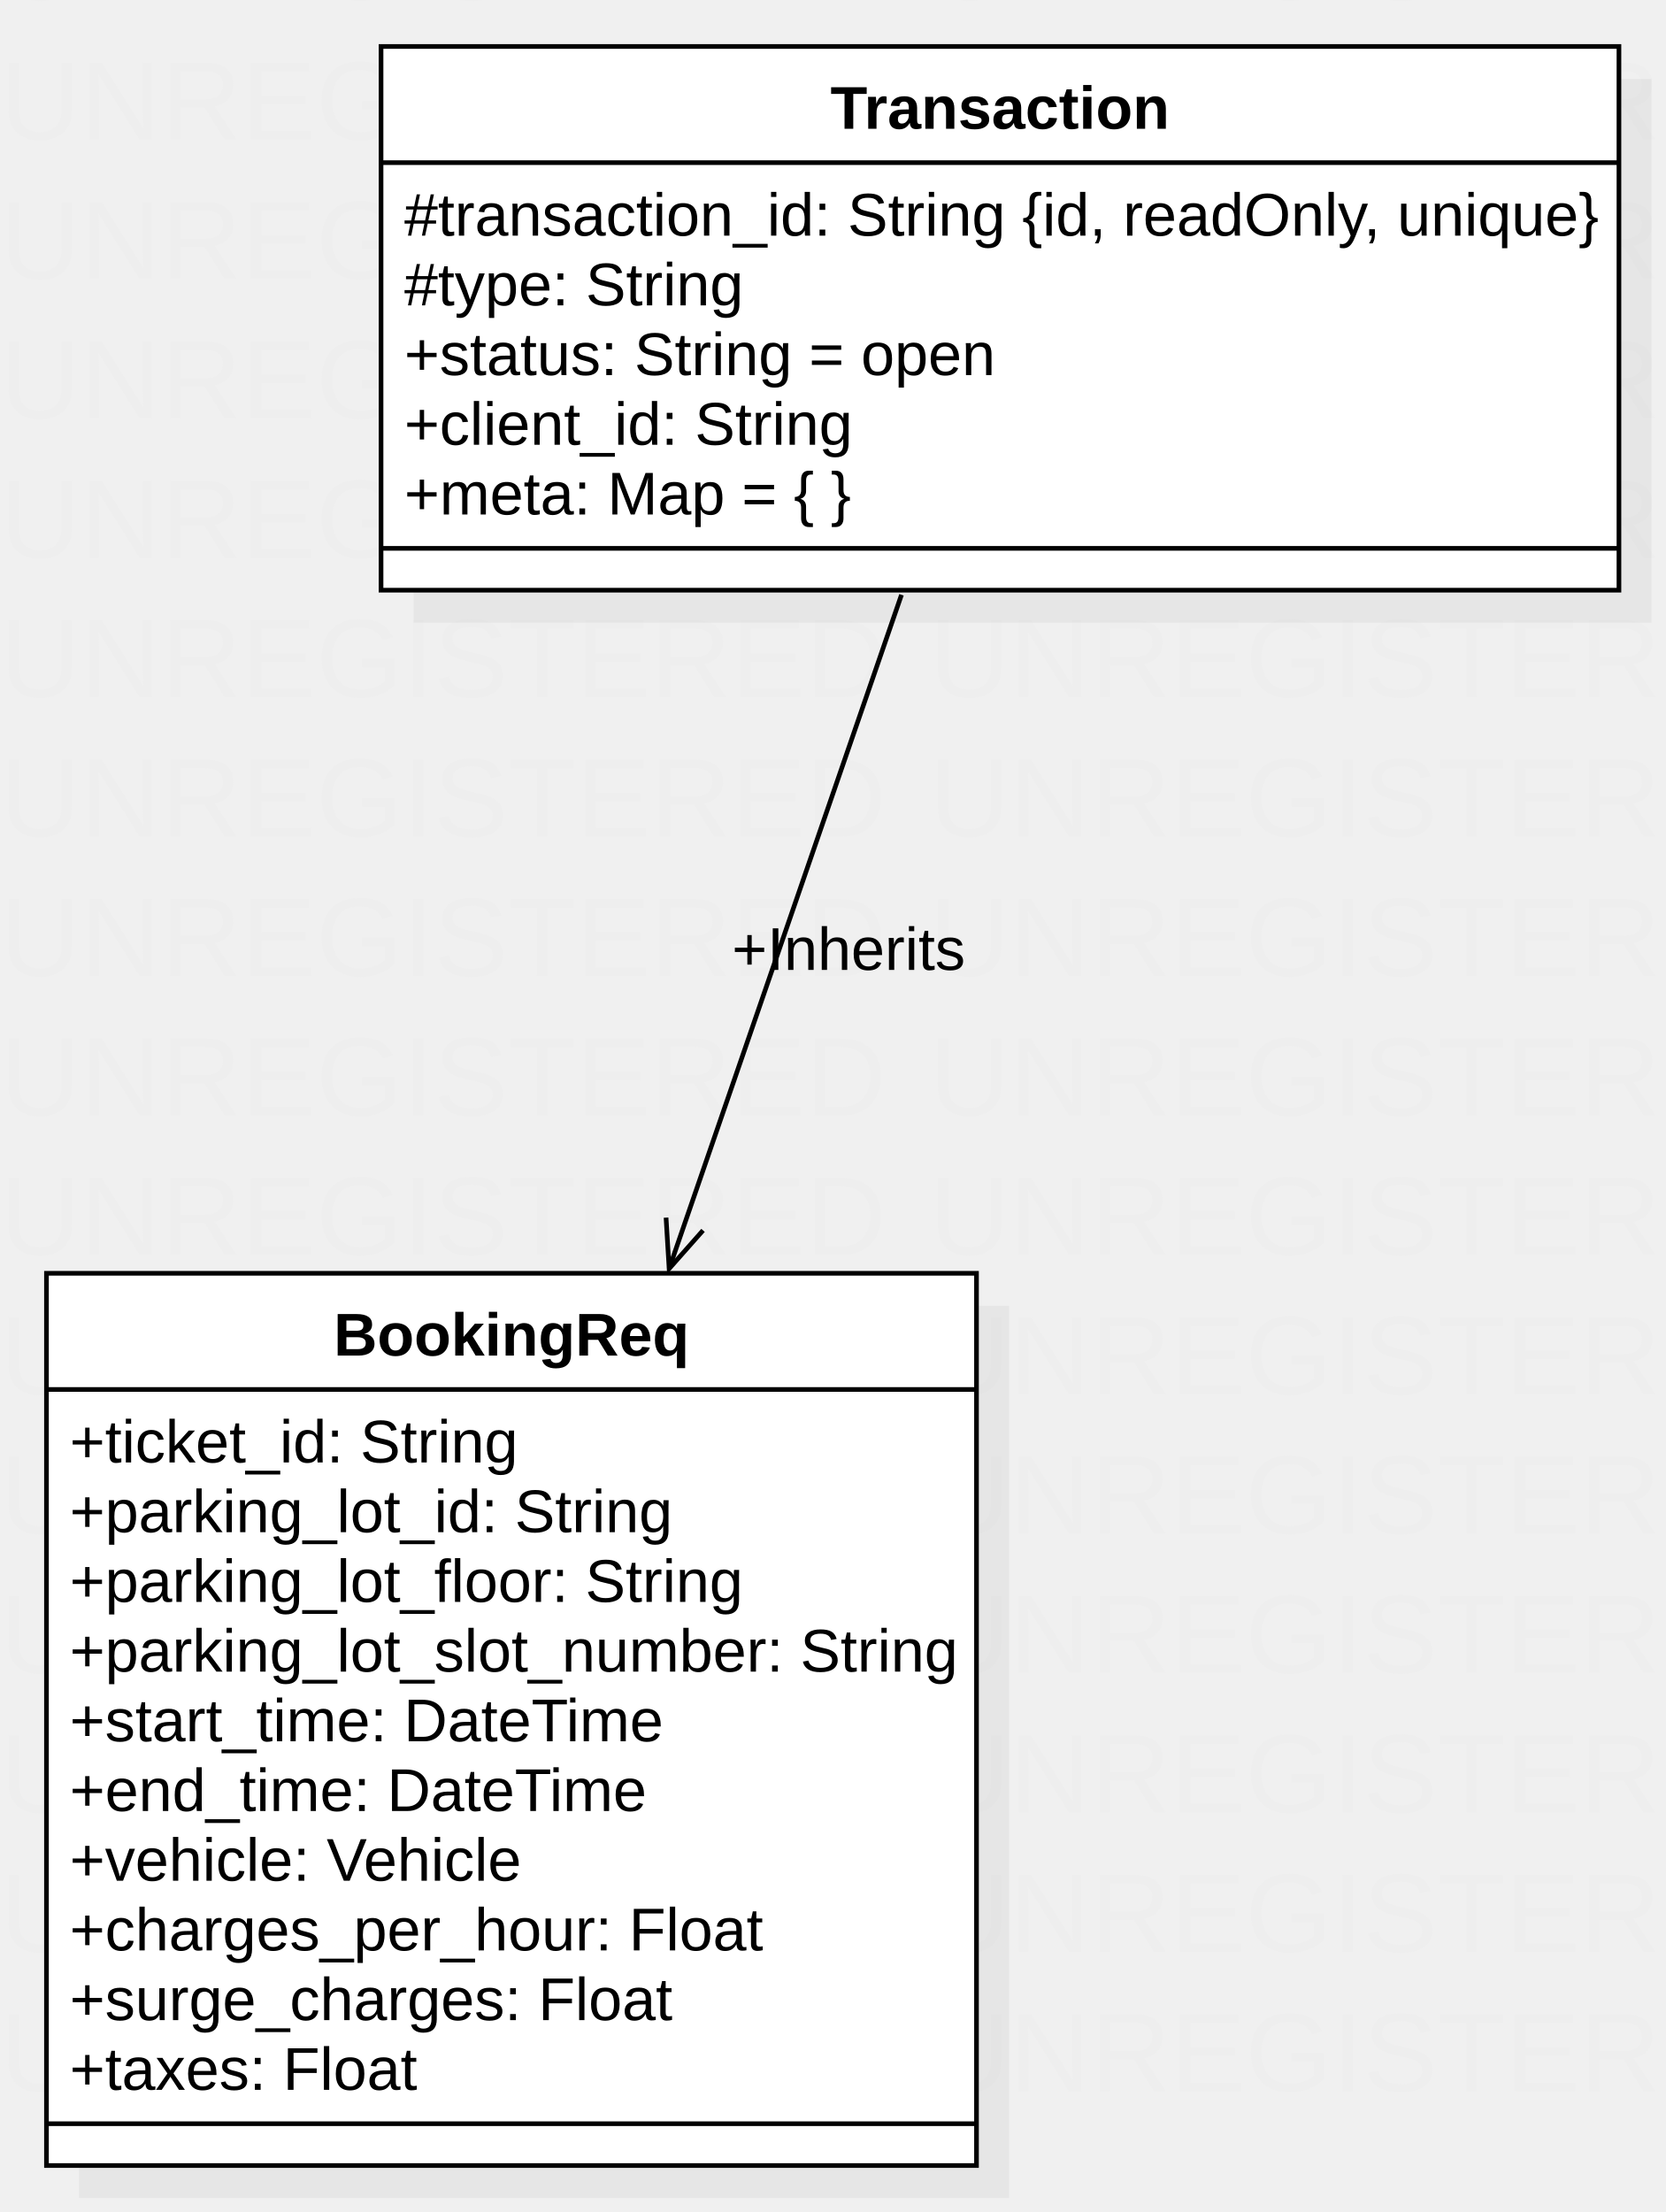
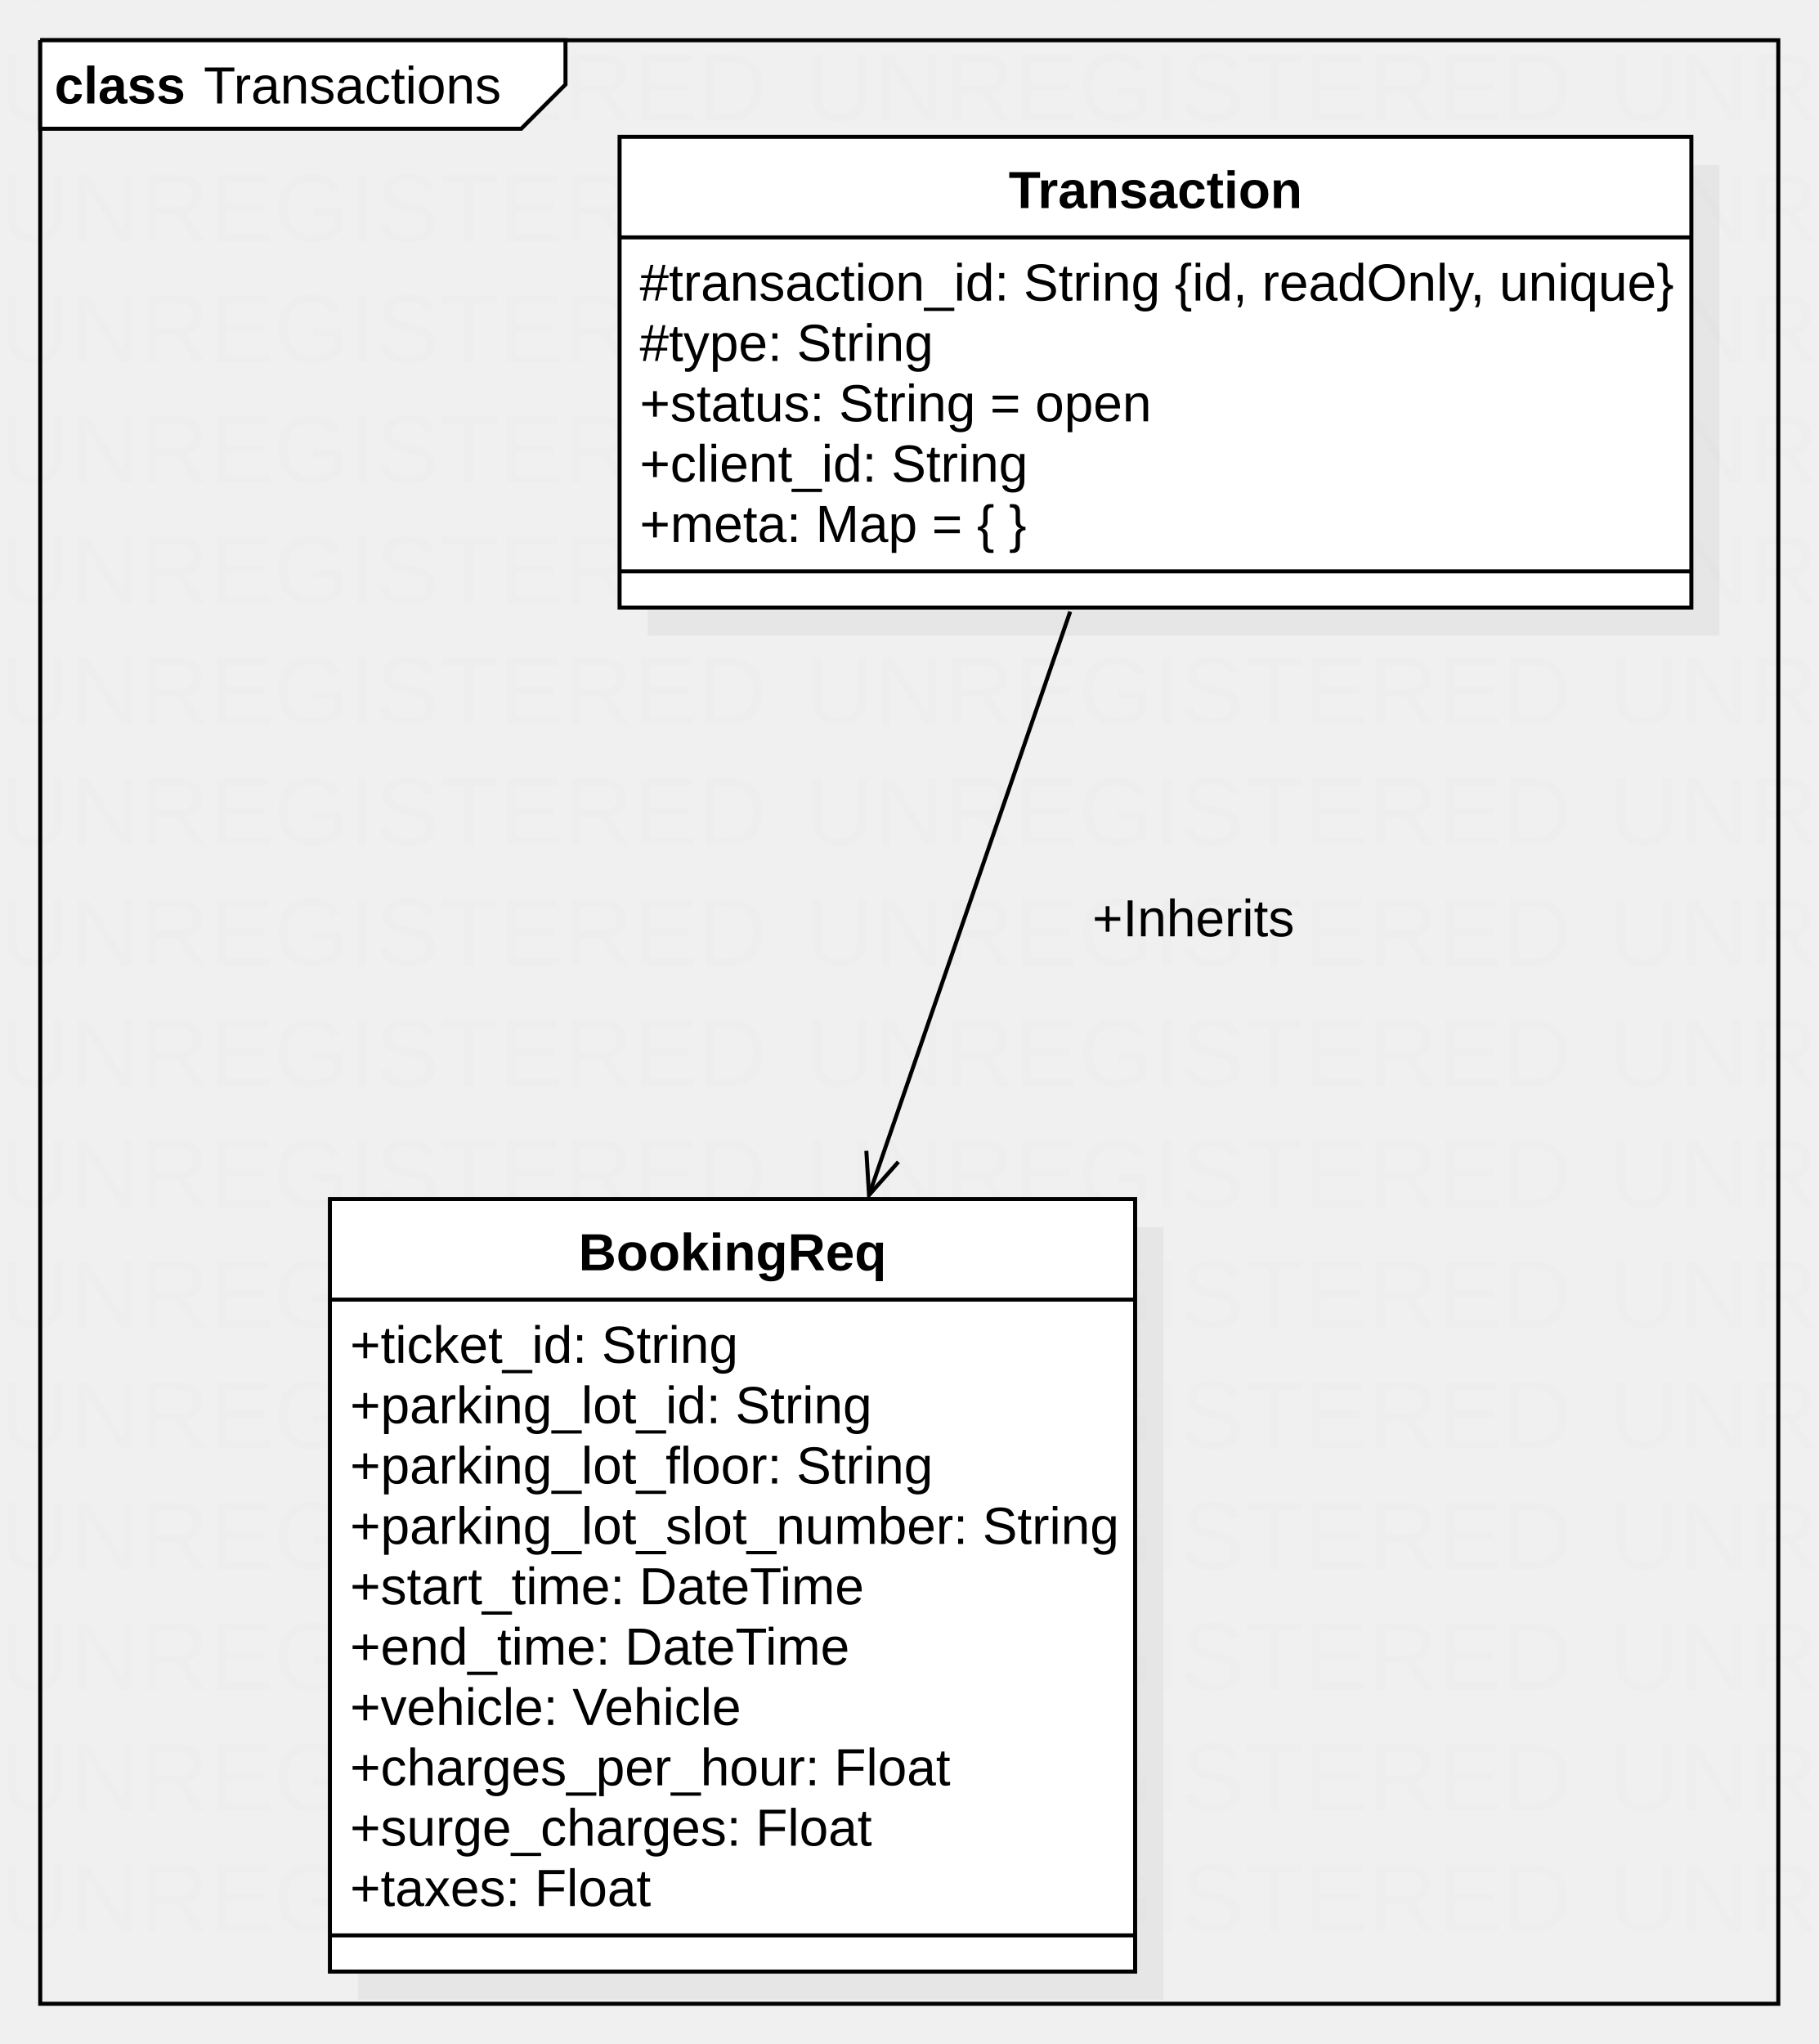
- <svg xmlns="http://www.w3.org/2000/svg" version="1.1" width="358.397" height="476">
+ <svg xmlns="http://www.w3.org/2000/svg" version="1.1" width="452" height="508">
  <defs />
  <g>
    <text fill="#eeeeee" stroke="none" font-family="Arial" font-size="24px" font-style="normal" font-weight="normal" text-decoration="none" x="0" y="0">UNREGISTERED</text>
    <text fill="#eeeeee" stroke="none" font-family="Arial" font-size="24px" font-style="normal" font-weight="normal" text-decoration="none" x="0" y="30">UNREGISTERED</text>
    <text fill="#eeeeee" stroke="none" font-family="Arial" font-size="24px" font-style="normal" font-weight="normal" text-decoration="none" x="0" y="60">UNREGISTERED</text>
    <text fill="#eeeeee" stroke="none" font-family="Arial" font-size="24px" font-style="normal" font-weight="normal" text-decoration="none" x="0" y="90">UNREGISTERED</text>
    <text fill="#eeeeee" stroke="none" font-family="Arial" font-size="24px" font-style="normal" font-weight="normal" text-decoration="none" x="0" y="120">UNREGISTERED</text>
    <text fill="#eeeeee" stroke="none" font-family="Arial" font-size="24px" font-style="normal" font-weight="normal" text-decoration="none" x="0" y="150">UNREGISTERED</text>
    <text fill="#eeeeee" stroke="none" font-family="Arial" font-size="24px" font-style="normal" font-weight="normal" text-decoration="none" x="0" y="180">UNREGISTERED</text>
    <text fill="#eeeeee" stroke="none" font-family="Arial" font-size="24px" font-style="normal" font-weight="normal" text-decoration="none" x="0" y="210">UNREGISTERED</text>
    <text fill="#eeeeee" stroke="none" font-family="Arial" font-size="24px" font-style="normal" font-weight="normal" text-decoration="none" x="0" y="240">UNREGISTERED</text>
    <text fill="#eeeeee" stroke="none" font-family="Arial" font-size="24px" font-style="normal" font-weight="normal" text-decoration="none" x="0" y="270">UNREGISTERED</text>
    <text fill="#eeeeee" stroke="none" font-family="Arial" font-size="24px" font-style="normal" font-weight="normal" text-decoration="none" x="0" y="300">UNREGISTERED</text>
    <text fill="#eeeeee" stroke="none" font-family="Arial" font-size="24px" font-style="normal" font-weight="normal" text-decoration="none" x="0" y="330">UNREGISTERED</text>
    <text fill="#eeeeee" stroke="none" font-family="Arial" font-size="24px" font-style="normal" font-weight="normal" text-decoration="none" x="0" y="360">UNREGISTERED</text>
    <text fill="#eeeeee" stroke="none" font-family="Arial" font-size="24px" font-style="normal" font-weight="normal" text-decoration="none" x="0" y="390">UNREGISTERED</text>
    <text fill="#eeeeee" stroke="none" font-family="Arial" font-size="24px" font-style="normal" font-weight="normal" text-decoration="none" x="0" y="420">UNREGISTERED</text>
    <text fill="#eeeeee" stroke="none" font-family="Arial" font-size="24px" font-style="normal" font-weight="normal" text-decoration="none" x="0" y="450">UNREGISTERED</text>
+     <text fill="#eeeeee" stroke="none" font-family="Arial" font-size="24px" font-style="normal" font-weight="normal" text-decoration="none" x="0" y="480">UNREGISTERED</text>
    <text fill="#eeeeee" stroke="none" font-family="Arial" font-size="24px" font-style="normal" font-weight="normal" text-decoration="none" x="200" y="0">UNREGISTERED</text>
    <text fill="#eeeeee" stroke="none" font-family="Arial" font-size="24px" font-style="normal" font-weight="normal" text-decoration="none" x="200" y="30">UNREGISTERED</text>
    <text fill="#eeeeee" stroke="none" font-family="Arial" font-size="24px" font-style="normal" font-weight="normal" text-decoration="none" x="200" y="60">UNREGISTERED</text>
    <text fill="#eeeeee" stroke="none" font-family="Arial" font-size="24px" font-style="normal" font-weight="normal" text-decoration="none" x="200" y="90">UNREGISTERED</text>
    <text fill="#eeeeee" stroke="none" font-family="Arial" font-size="24px" font-style="normal" font-weight="normal" text-decoration="none" x="200" y="120">UNREGISTERED</text>
    <text fill="#eeeeee" stroke="none" font-family="Arial" font-size="24px" font-style="normal" font-weight="normal" text-decoration="none" x="200" y="150">UNREGISTERED</text>
    <text fill="#eeeeee" stroke="none" font-family="Arial" font-size="24px" font-style="normal" font-weight="normal" text-decoration="none" x="200" y="180">UNREGISTERED</text>
    <text fill="#eeeeee" stroke="none" font-family="Arial" font-size="24px" font-style="normal" font-weight="normal" text-decoration="none" x="200" y="210">UNREGISTERED</text>
    <text fill="#eeeeee" stroke="none" font-family="Arial" font-size="24px" font-style="normal" font-weight="normal" text-decoration="none" x="200" y="240">UNREGISTERED</text>
    <text fill="#eeeeee" stroke="none" font-family="Arial" font-size="24px" font-style="normal" font-weight="normal" text-decoration="none" x="200" y="270">UNREGISTERED</text>
    <text fill="#eeeeee" stroke="none" font-family="Arial" font-size="24px" font-style="normal" font-weight="normal" text-decoration="none" x="200" y="300">UNREGISTERED</text>
    <text fill="#eeeeee" stroke="none" font-family="Arial" font-size="24px" font-style="normal" font-weight="normal" text-decoration="none" x="200" y="330">UNREGISTERED</text>
    <text fill="#eeeeee" stroke="none" font-family="Arial" font-size="24px" font-style="normal" font-weight="normal" text-decoration="none" x="200" y="360">UNREGISTERED</text>
    <text fill="#eeeeee" stroke="none" font-family="Arial" font-size="24px" font-style="normal" font-weight="normal" text-decoration="none" x="200" y="390">UNREGISTERED</text>
    <text fill="#eeeeee" stroke="none" font-family="Arial" font-size="24px" font-style="normal" font-weight="normal" text-decoration="none" x="200" y="420">UNREGISTERED</text>
    <text fill="#eeeeee" stroke="none" font-family="Arial" font-size="24px" font-style="normal" font-weight="normal" text-decoration="none" x="200" y="450">UNREGISTERED</text>
-     <g transform="translate(-118,-86) scale(1,1)">
+     <text fill="#eeeeee" stroke="none" font-family="Arial" font-size="24px" font-style="normal" font-weight="normal" text-decoration="none" x="200" y="480">UNREGISTERED</text>
+     <text fill="#eeeeee" stroke="none" font-family="Arial" font-size="24px" font-style="normal" font-weight="normal" text-decoration="none" x="400" y="0">UNREGISTERED</text>
+     <text fill="#eeeeee" stroke="none" font-family="Arial" font-size="24px" font-style="normal" font-weight="normal" text-decoration="none" x="400" y="30">UNREGISTERED</text>
+     <text fill="#eeeeee" stroke="none" font-family="Arial" font-size="24px" font-style="normal" font-weight="normal" text-decoration="none" x="400" y="60">UNREGISTERED</text>
+     <text fill="#eeeeee" stroke="none" font-family="Arial" font-size="24px" font-style="normal" font-weight="normal" text-decoration="none" x="400" y="90">UNREGISTERED</text>
+     <text fill="#eeeeee" stroke="none" font-family="Arial" font-size="24px" font-style="normal" font-weight="normal" text-decoration="none" x="400" y="120">UNREGISTERED</text>
+     <text fill="#eeeeee" stroke="none" font-family="Arial" font-size="24px" font-style="normal" font-weight="normal" text-decoration="none" x="400" y="150">UNREGISTERED</text>
+     <text fill="#eeeeee" stroke="none" font-family="Arial" font-size="24px" font-style="normal" font-weight="normal" text-decoration="none" x="400" y="180">UNREGISTERED</text>
+     <text fill="#eeeeee" stroke="none" font-family="Arial" font-size="24px" font-style="normal" font-weight="normal" text-decoration="none" x="400" y="210">UNREGISTERED</text>
+     <text fill="#eeeeee" stroke="none" font-family="Arial" font-size="24px" font-style="normal" font-weight="normal" text-decoration="none" x="400" y="240">UNREGISTERED</text>
+     <text fill="#eeeeee" stroke="none" font-family="Arial" font-size="24px" font-style="normal" font-weight="normal" text-decoration="none" x="400" y="270">UNREGISTERED</text>
+     <text fill="#eeeeee" stroke="none" font-family="Arial" font-size="24px" font-style="normal" font-weight="normal" text-decoration="none" x="400" y="300">UNREGISTERED</text>
+     <text fill="#eeeeee" stroke="none" font-family="Arial" font-size="24px" font-style="normal" font-weight="normal" text-decoration="none" x="400" y="330">UNREGISTERED</text>
+     <text fill="#eeeeee" stroke="none" font-family="Arial" font-size="24px" font-style="normal" font-weight="normal" text-decoration="none" x="400" y="360">UNREGISTERED</text>
+     <text fill="#eeeeee" stroke="none" font-family="Arial" font-size="24px" font-style="normal" font-weight="normal" text-decoration="none" x="400" y="390">UNREGISTERED</text>
+     <text fill="#eeeeee" stroke="none" font-family="Arial" font-size="24px" font-style="normal" font-weight="normal" text-decoration="none" x="400" y="420">UNREGISTERED</text>
+     <text fill="#eeeeee" stroke="none" font-family="Arial" font-size="24px" font-style="normal" font-weight="normal" text-decoration="none" x="400" y="450">UNREGISTERED</text>
+     <text fill="#eeeeee" stroke="none" font-family="Arial" font-size="24px" font-style="normal" font-weight="normal" text-decoration="none" x="400" y="480">UNREGISTERED</text>
+     <g transform="translate(-46,-62) scale(1,1)">
+       <path fill="none" stroke="#000000" d="M 56 72 L 488 72 L 488 560 L 56 560 L 56 72" stroke-miterlimit="10" />
+     </g>
+     <g transform="translate(-46,-62) scale(1,1)">
+       <path fill="#ffffff" stroke="none" d="M 56 72 L 56 94 L 175.556 94 L 186.556 83 L 186.556 72 L 56 72" />
+     </g>
+     <g transform="translate(-46,-62) scale(1,1)">
+       <path fill="none" stroke="#000000" d="M 56 72 L 56 94 L 175.556 94 L 186.556 83 L 186.556 72 L 56 72 L 56 72" stroke-miterlimit="10" />
+     </g>
+     <g transform="translate(-46,-62) scale(1,1)">
+       <g>
+         <path fill="none" stroke="none" />
+         <text fill="#000000" stroke="none" font-family="Arial" font-size="13px" font-style="normal" font-weight="normal" text-decoration="none" x="96.618" y="87.71">Transactions</text>
+       </g>
+     </g>
+     <g transform="translate(-46,-62) scale(1,1)">
+       <g>
+         <path fill="none" stroke="none" />
+         <text fill="#000000" stroke="none" font-family="Arial" font-size="13px" font-style="normal" font-weight="bold" text-decoration="none" x="59.543" y="87.71">class</text>
+       </g>
+     </g>
+     <g transform="translate(-46,-62) scale(1,1)">
      <rect fill="#C0C0C0" stroke="none" x="207" y="103" width="266.397" height="117" opacity="0.2" />
    </g>
-     <g transform="translate(-118,-86) scale(1,1)">
+     <g transform="translate(-46,-62) scale(1,1)">
      <rect fill="#ffffff" stroke="none" x="200" y="96" width="266.397" height="117" />
    </g>
-     <g transform="translate(-118,-86) scale(1,1)">
+     <g transform="translate(-46,-62) scale(1,1)">
      <path fill="none" stroke="#000000" d="M 200 96 L 466.397 96 L 466.397 213 L 200 213 L 200 96 Z Z" stroke-miterlimit="10" />
    </g>
-     <g transform="translate(-118,-86) scale(1,1)">
+     <g transform="translate(-46,-62) scale(1,1)">
      <path fill="none" stroke="#000000" d="M 200 121 L 466.397 121" stroke-miterlimit="10" />
    </g>
-     <g transform="translate(-118,-86) scale(1,1)">
+     <g transform="translate(-46,-62) scale(1,1)">
      <path fill="none" stroke="#000000" d="M 200 204 L 466.397 204" stroke-miterlimit="10" />
    </g>
-     <g transform="translate(-118,-86) scale(1,1)">
+     <g transform="translate(-46,-62) scale(1,1)">
      <g>
        <path fill="none" stroke="none" />
        <text fill="#000000" stroke="none" font-family="Arial" font-size="13px" font-style="normal" font-weight="bold" text-decoration="none" x="296.716" y="113.71">Transaction</text>
      </g>
    </g>
-     <g transform="translate(-118,-86) scale(1,1)">
+     <g transform="translate(-46,-62) scale(1,1)">
      <g>
        <path fill="none" stroke="none" />
        <text fill="#000000" stroke="none" font-family="Arial" font-size="13px" font-style="normal" font-weight="normal" text-decoration="none" x="205" y="136.71">#transaction_id: String {id, readOnly, unique}</text>
      </g>
    </g>
-     <g transform="translate(-118,-86) scale(1,1)">
+     <g transform="translate(-46,-62) scale(1,1)">
      <g>
        <path fill="none" stroke="none" />
        <text fill="#000000" stroke="none" font-family="Arial" font-size="13px" font-style="normal" font-weight="normal" text-decoration="none" x="205" y="151.71">#type: String</text>
      </g>
    </g>
-     <g transform="translate(-118,-86) scale(1,1)">
+     <g transform="translate(-46,-62) scale(1,1)">
      <g>
        <path fill="none" stroke="none" />
        <text fill="#000000" stroke="none" font-family="Arial" font-size="13px" font-style="normal" font-weight="normal" text-decoration="none" x="205" y="166.71">+status: String = open</text>
      </g>
    </g>
-     <g transform="translate(-118,-86) scale(1,1)">
+     <g transform="translate(-46,-62) scale(1,1)">
      <g>
        <path fill="none" stroke="none" />
        <text fill="#000000" stroke="none" font-family="Arial" font-size="13px" font-style="normal" font-weight="normal" text-decoration="none" x="205" y="181.71">+client_id: String</text>
      </g>
    </g>
-     <g transform="translate(-118,-86) scale(1,1)">
+     <g transform="translate(-46,-62) scale(1,1)">
      <g>
        <path fill="none" stroke="none" />
        <text fill="#000000" stroke="none" font-family="Arial" font-size="13px" font-style="normal" font-weight="normal" text-decoration="none" x="205" y="196.71">+meta: Map = { }</text>
      </g>
    </g>
-     <g transform="translate(-118,-86) scale(1,1)">
+     <g transform="translate(-46,-62) scale(1,1)">
      <rect fill="#C0C0C0" stroke="none" x="135" y="367" width="200.141" height="192" opacity="0.2" />
    </g>
-     <g transform="translate(-118,-86) scale(1,1)">
+     <g transform="translate(-46,-62) scale(1,1)">
      <rect fill="#ffffff" stroke="none" x="128" y="360" width="200.141" height="192" />
    </g>
-     <g transform="translate(-118,-86) scale(1,1)">
+     <g transform="translate(-46,-62) scale(1,1)">
      <path fill="none" stroke="#000000" d="M 128 360 L 328.141 360 L 328.141 552 L 128 552 L 128 360 Z Z" stroke-miterlimit="10" />
    </g>
-     <g transform="translate(-118,-86) scale(1,1)">
+     <g transform="translate(-46,-62) scale(1,1)">
      <path fill="none" stroke="#000000" d="M 128 385 L 328.141 385" stroke-miterlimit="10" />
    </g>
-     <g transform="translate(-118,-86) scale(1,1)">
+     <g transform="translate(-46,-62) scale(1,1)">
      <path fill="none" stroke="#000000" d="M 128 543 L 328.141 543" stroke-miterlimit="10" />
    </g>
-     <g transform="translate(-118,-86) scale(1,1)">
+     <g transform="translate(-46,-62) scale(1,1)">
      <g>
        <path fill="none" stroke="none" />
        <text fill="#000000" stroke="none" font-family="Arial" font-size="13px" font-style="normal" font-weight="bold" text-decoration="none" x="189.794" y="377.71">BookingReq</text>
      </g>
    </g>
-     <g transform="translate(-118,-86) scale(1,1)">
+     <g transform="translate(-46,-62) scale(1,1)">
      <g>
        <path fill="none" stroke="none" />
        <text fill="#000000" stroke="none" font-family="Arial" font-size="13px" font-style="normal" font-weight="normal" text-decoration="none" x="133" y="400.71">+ticket_id: String</text>
      </g>
    </g>
-     <g transform="translate(-118,-86) scale(1,1)">
+     <g transform="translate(-46,-62) scale(1,1)">
      <g>
        <path fill="none" stroke="none" />
        <text fill="#000000" stroke="none" font-family="Arial" font-size="13px" font-style="normal" font-weight="normal" text-decoration="none" x="133" y="415.71">+parking_lot_id: String</text>
      </g>
    </g>
-     <g transform="translate(-118,-86) scale(1,1)">
+     <g transform="translate(-46,-62) scale(1,1)">
      <g>
        <path fill="none" stroke="none" />
        <text fill="#000000" stroke="none" font-family="Arial" font-size="13px" font-style="normal" font-weight="normal" text-decoration="none" x="133" y="430.71">+parking_lot_floor: String</text>
      </g>
    </g>
-     <g transform="translate(-118,-86) scale(1,1)">
+     <g transform="translate(-46,-62) scale(1,1)">
      <g>
        <path fill="none" stroke="none" />
        <text fill="#000000" stroke="none" font-family="Arial" font-size="13px" font-style="normal" font-weight="normal" text-decoration="none" x="133" y="445.71">+parking_lot_slot_number: String</text>
      </g>
    </g>
-     <g transform="translate(-118,-86) scale(1,1)">
+     <g transform="translate(-46,-62) scale(1,1)">
      <g>
        <path fill="none" stroke="none" />
        <text fill="#000000" stroke="none" font-family="Arial" font-size="13px" font-style="normal" font-weight="normal" text-decoration="none" x="133" y="460.71">+start_time: DateTime</text>
      </g>
    </g>
-     <g transform="translate(-118,-86) scale(1,1)">
+     <g transform="translate(-46,-62) scale(1,1)">
      <g>
        <path fill="none" stroke="none" />
        <text fill="#000000" stroke="none" font-family="Arial" font-size="13px" font-style="normal" font-weight="normal" text-decoration="none" x="133" y="475.71">+end_time: DateTime</text>
      </g>
    </g>
-     <g transform="translate(-118,-86) scale(1,1)">
+     <g transform="translate(-46,-62) scale(1,1)">
      <g>
        <path fill="none" stroke="none" />
        <text fill="#000000" stroke="none" font-family="Arial" font-size="13px" font-style="normal" font-weight="normal" text-decoration="none" x="133" y="490.71">+vehicle: Vehicle</text>
      </g>
    </g>
-     <g transform="translate(-118,-86) scale(1,1)">
+     <g transform="translate(-46,-62) scale(1,1)">
      <g>
        <path fill="none" stroke="none" />
        <text fill="#000000" stroke="none" font-family="Arial" font-size="13px" font-style="normal" font-weight="normal" text-decoration="none" x="133" y="505.71">+charges_per_hour: Float</text>
      </g>
    </g>
-     <g transform="translate(-118,-86) scale(1,1)">
+     <g transform="translate(-46,-62) scale(1,1)">
      <g>
        <path fill="none" stroke="none" />
        <text fill="#000000" stroke="none" font-family="Arial" font-size="13px" font-style="normal" font-weight="normal" text-decoration="none" x="133" y="520.71">+surge_charges: Float</text>
      </g>
    </g>
-     <g transform="translate(-118,-86) scale(1,1)">
+     <g transform="translate(-46,-62) scale(1,1)">
      <g>
        <path fill="none" stroke="none" />
        <text fill="#000000" stroke="none" font-family="Arial" font-size="13px" font-style="normal" font-weight="normal" text-decoration="none" x="133" y="535.71">+taxes: Float</text>
      </g>
    </g>
-     <g transform="translate(-118,-86) scale(1,1)">
+     <g transform="translate(-46,-62) scale(1,1)">
      <path fill="none" stroke="#000000" d="M 312 214 L 262 359" stroke-miterlimit="10" />
    </g>
-     <g transform="translate(-118,-86) scale(1,1)">
+     <g transform="translate(-46,-62) scale(1,1)">
      <path fill="none" stroke="#000000" d="M 261.333 348.02 L 262 359 L 269.293 350.765" stroke-miterlimit="10" />
    </g>
-     <g transform="translate(-118,-86) scale(1,1)">
-       <g>
-         <path fill="none" stroke="none" />
-         <text fill="#000000" stroke="none" font-family="Arial" font-size="13px" font-style="normal" font-weight="normal" text-decoration="none" x="275.5" y="294.71">+Inherits</text>
+     <g transform="translate(-46,-62) scale(1,1)">
+       <g>
+         <path fill="none" stroke="none" />
+         <text fill="#000000" stroke="none" font-family="Arial" font-size="13px" font-style="normal" font-weight="normal" text-decoration="none" x="317.5" y="294.71">+Inherits</text>
      </g>
    </g>
  </g>
</svg>
